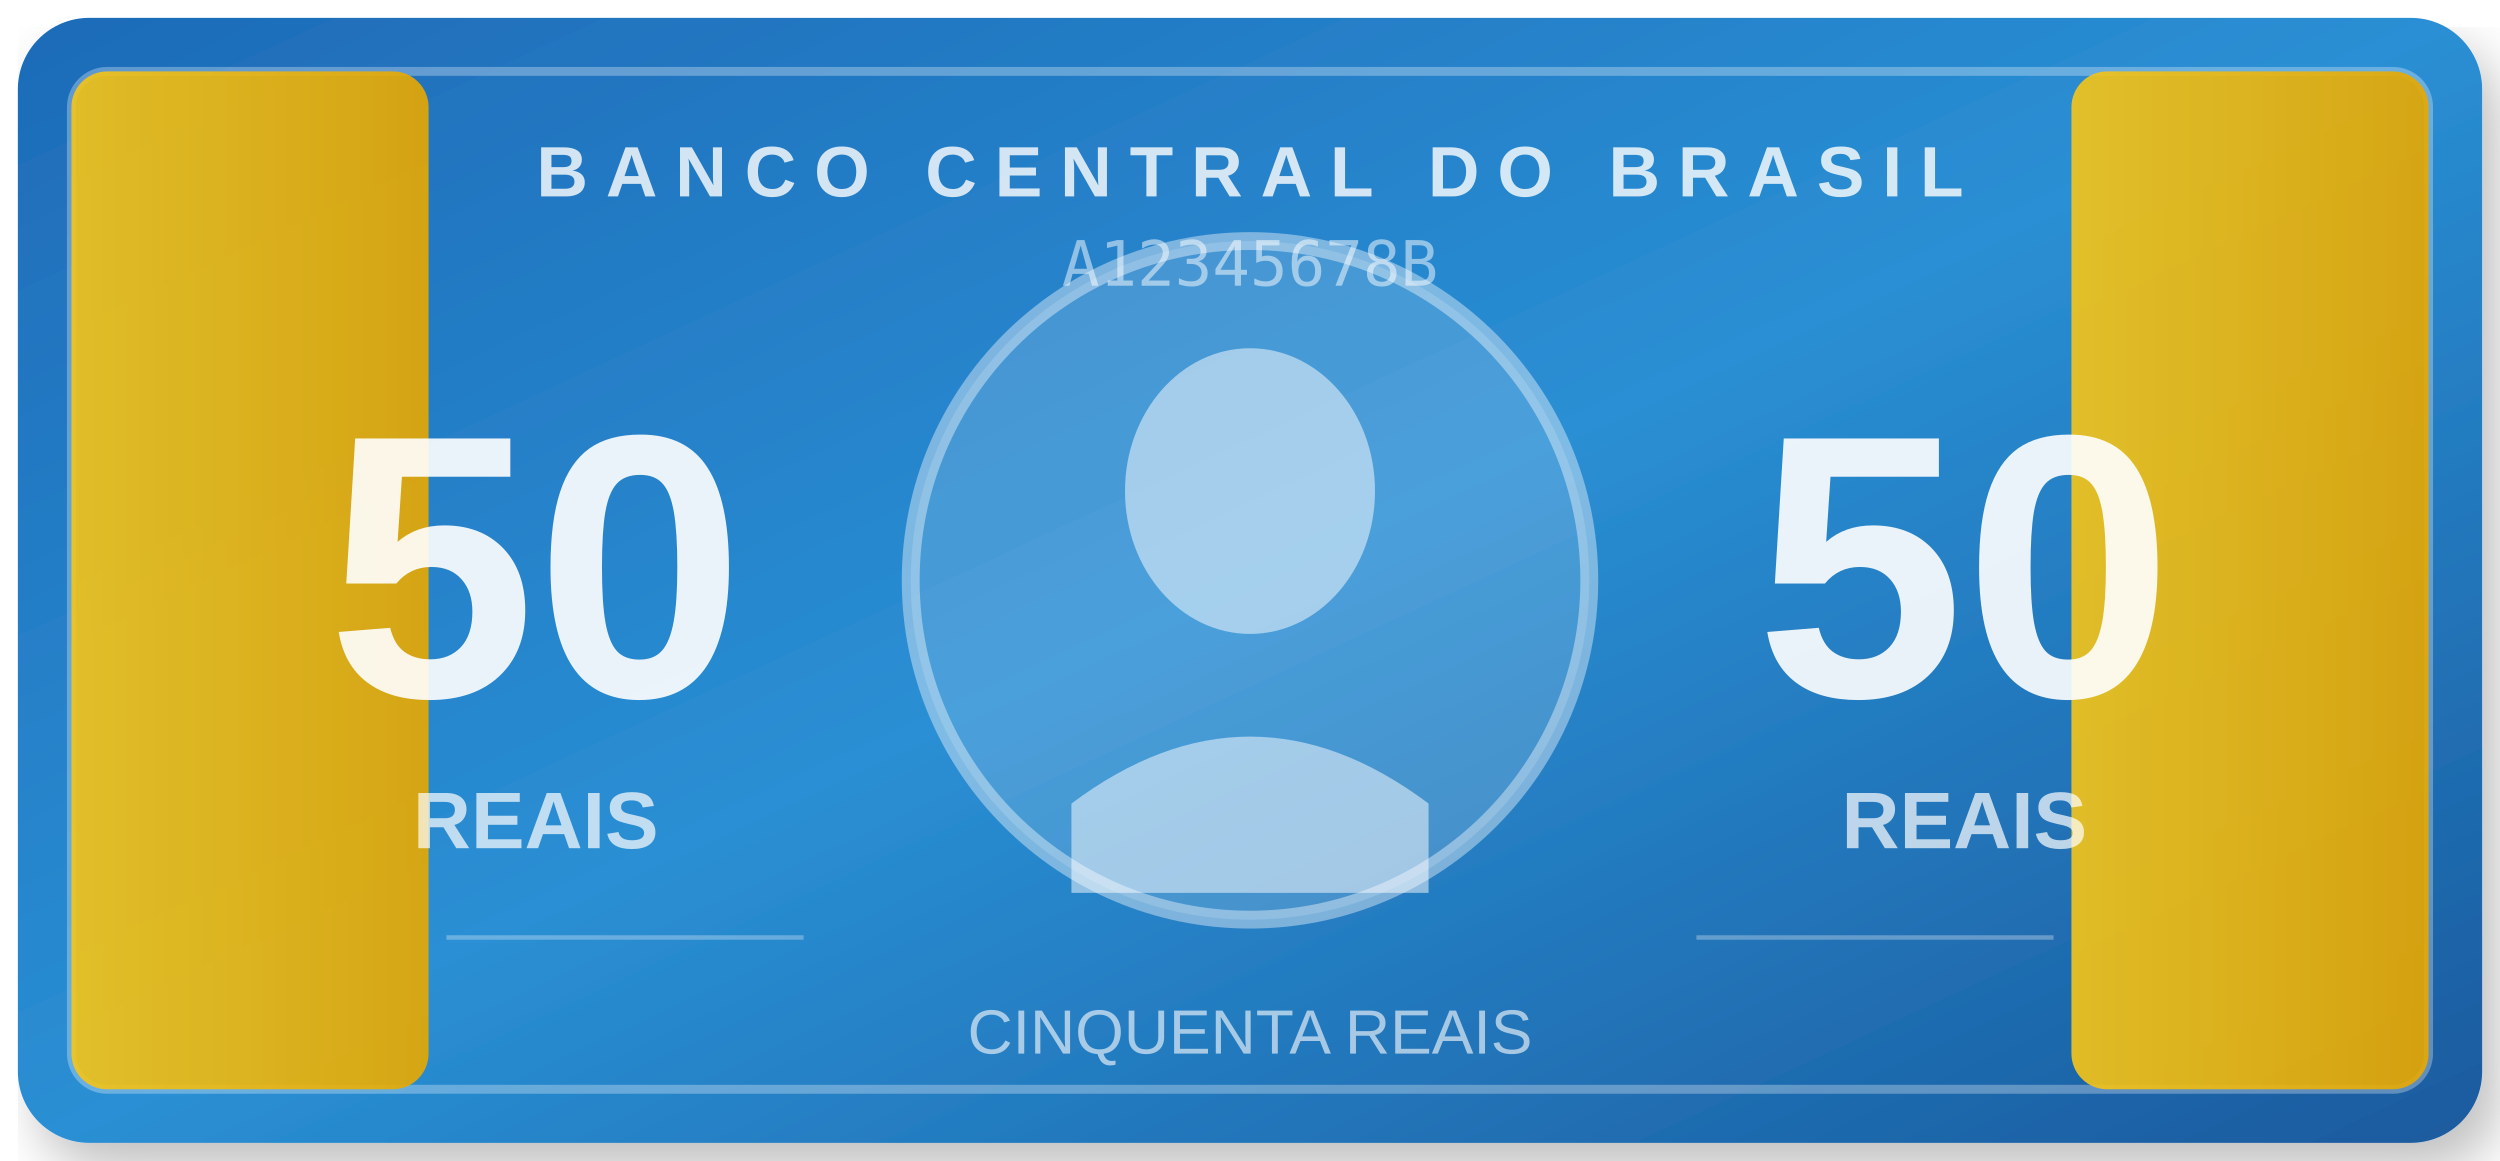
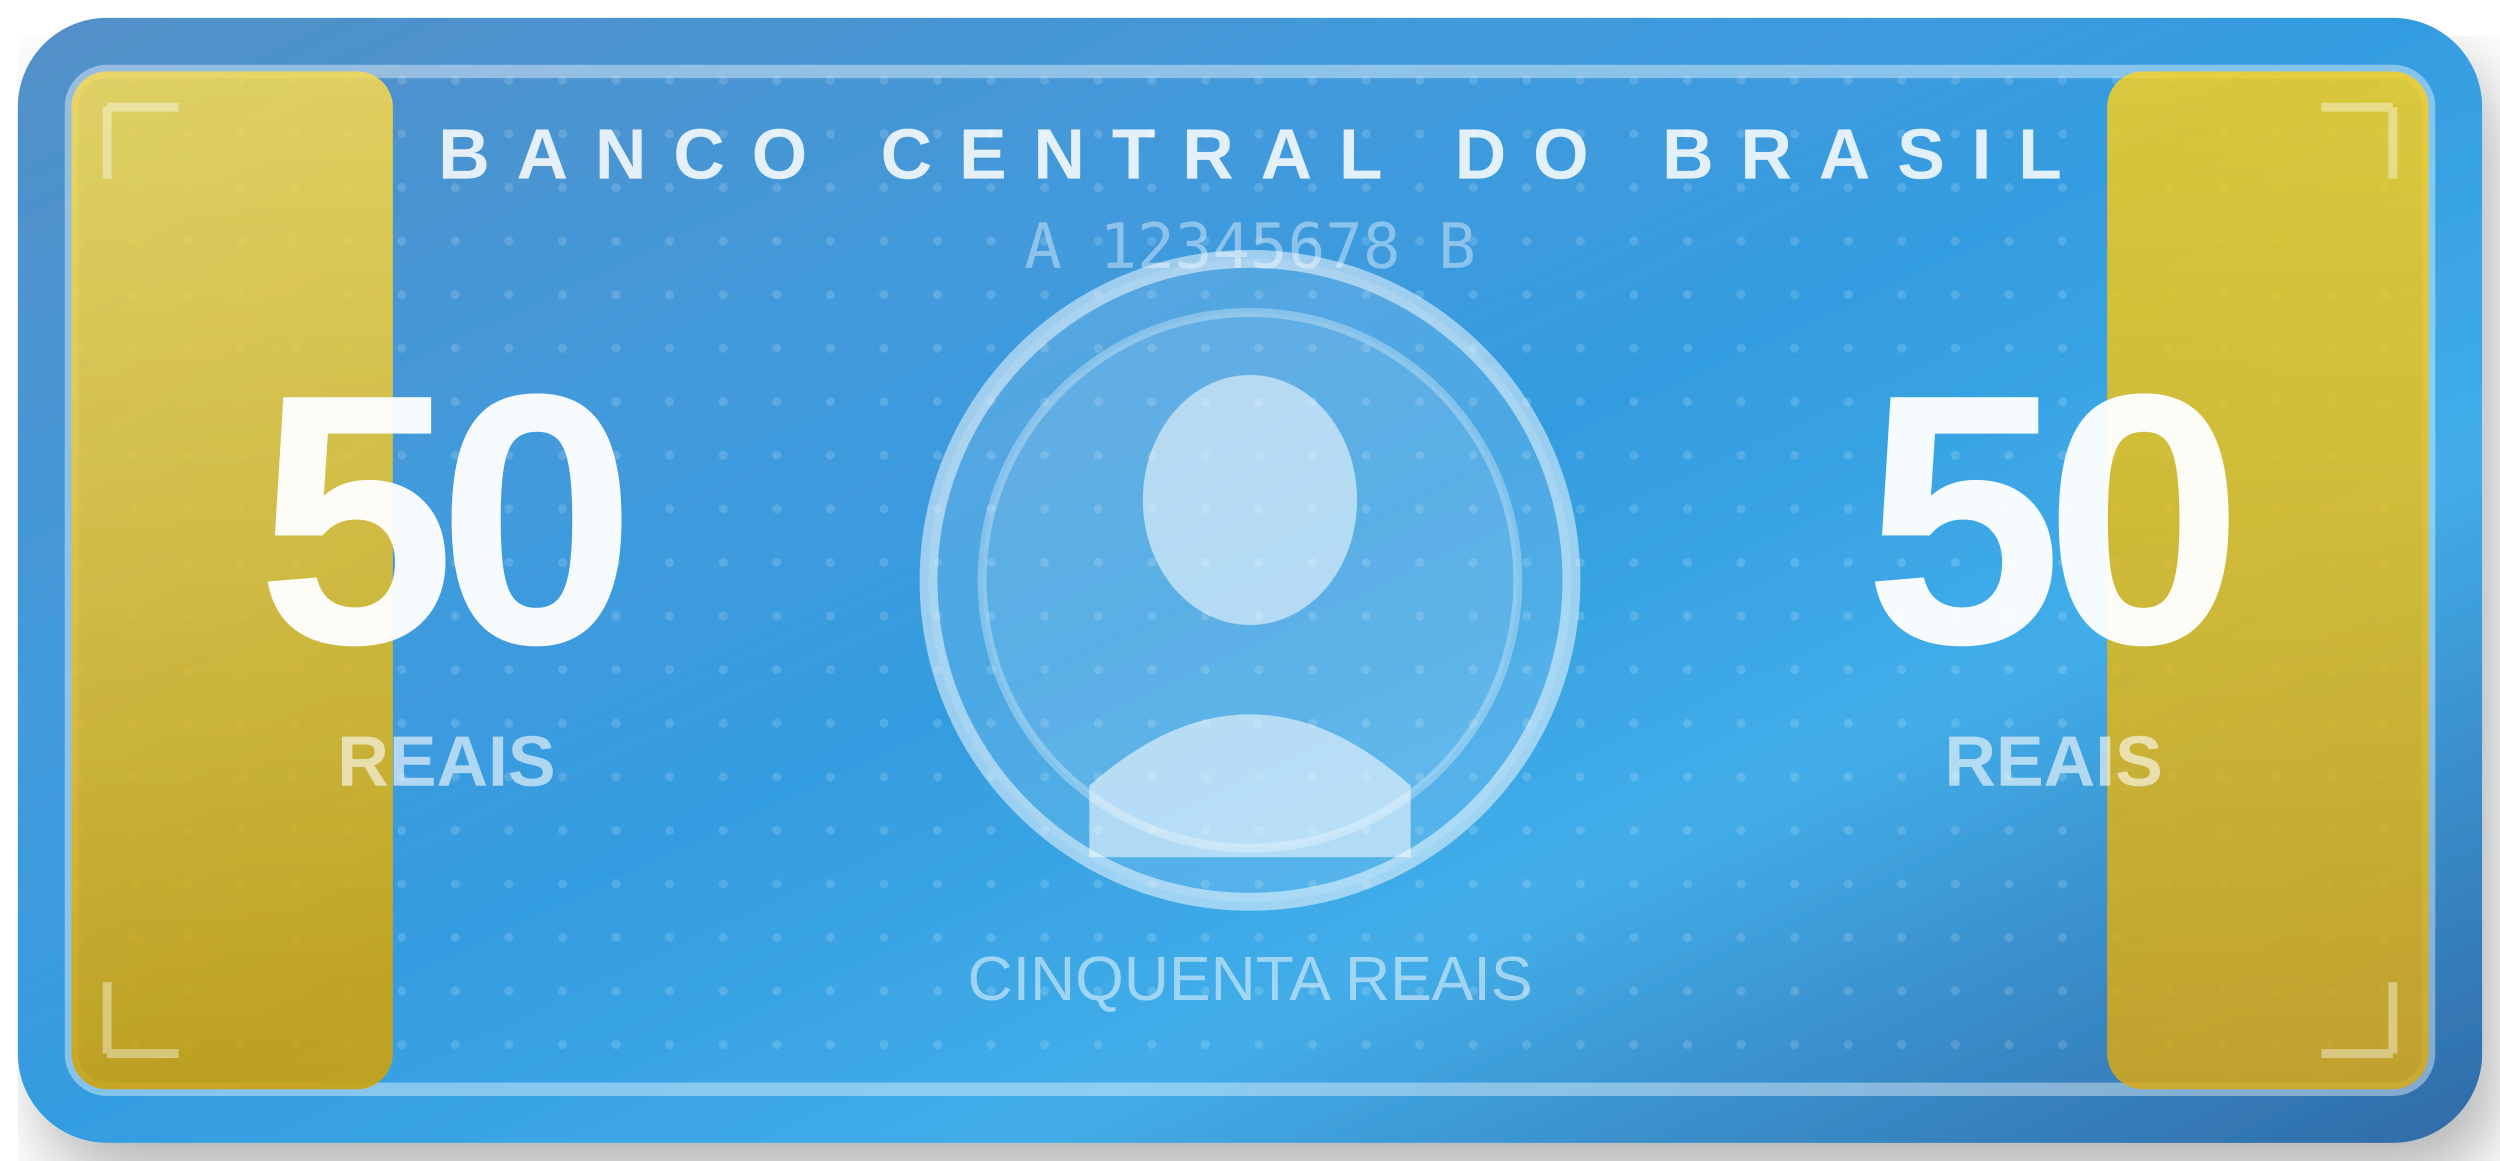
<svg xmlns="http://www.w3.org/2000/svg" viewBox="0 0 280 130" width="280" height="130">
  <defs>
    <linearGradient id="bg" x1="0" y1="0" x2="1" y2="1">
-       <stop offset="0%" stop-color="#1e6bb8" />
-       <stop offset="50%" stop-color="#2a8fd4" />
+       <stop offset="0%" stop-color="#1a6bb5" />
+       <stop offset="30%" stop-color="#2d8fd8" />
+       <stop offset="70%" stop-color="#3aaae8" />
      <stop offset="100%" stop-color="#1a5a9e" />
    </linearGradient>
-     <linearGradient id="accent" x1="0" y1="0" x2="1" y2="0">
-       <stop offset="0%" stop-color="#f5c518" />
-       <stop offset="100%" stop-color="#e8a800" />
+     <linearGradient id="accent" x1="0" y1="0" x2="0" y2="1">
+       <stop offset="0%" stop-color="#f5d020" />
+       <stop offset="100%" stop-color="#d4a000" />
+     </linearGradient>
+     <linearGradient id="shine" x1="0" y1="0" x2="1" y2="1">
+       <stop offset="0%" stop-color="rgba(255,255,255,0.25)" />
+       <stop offset="50%" stop-color="rgba(255,255,255,0)" />
+       <stop offset="100%" stop-color="rgba(255,255,255,0.1)" />
    </linearGradient>
    <filter id="shadow" x="-10%" y="-10%" width="120%" height="120%">
-       <feDropShadow dx="2" dy="3" stdDeviation="3" flood-color="#000" flood-opacity="0.25" />
+       <feDropShadow dx="2" dy="4" stdDeviation="4" flood-color="#000" flood-opacity="0.3" />
    </filter>
+     <pattern id="dots" x="0" y="0" width="6" height="6" patternUnits="userSpaceOnUse">
+       <circle cx="3" cy="3" r="0.5" fill="rgba(255,255,255,0.15)" />
+     </pattern>
  </defs>
-   <rect x="2" y="2" width="276" height="126" rx="8" ry="8" fill="url(#bg)" filter="url(#shadow)" />
-   <rect x="8" y="8" width="264" height="114" rx="4" ry="4" fill="none" stroke="rgba(255,255,255,0.3)" stroke-width="1" />
-   <rect x="8" y="8" width="40" height="114" rx="4" ry="4" fill="url(#accent)" opacity="0.9" />
-   <rect x="232" y="8" width="40" height="114" rx="4" ry="4" fill="url(#accent)" opacity="0.9" />
-   <circle cx="140" cy="65" r="38" fill="rgba(255,255,255,0.15)" stroke="rgba(255,255,255,0.4)" stroke-width="2" />
-   <ellipse cx="140" cy="55" rx="14" ry="16" fill="rgba(255,255,255,0.5)" />
-   <path d="M120,90 Q140,75 160,90 L160,100 L120,100 Z" fill="rgba(255,255,255,0.5)" />
-   <text x="60" y="78" font-family="Arial, sans-serif" font-size="42" font-weight="bold" fill="rgba(255,255,255,0.9)" text-anchor="middle">50</text>
-   <text x="220" y="78" font-family="Arial, sans-serif" font-size="42" font-weight="bold" fill="rgba(255,255,255,0.9)" text-anchor="middle">50</text>
-   <text x="60" y="95" font-family="Arial, sans-serif" font-size="9" font-weight="bold" fill="rgba(255,255,255,0.7)" text-anchor="middle">REAIS</text>
-   <text x="220" y="95" font-family="Arial, sans-serif" font-size="9" font-weight="bold" fill="rgba(255,255,255,0.7)" text-anchor="middle">REAIS</text>
-   <text x="140" y="22" font-family="Arial, sans-serif" font-size="8" font-weight="bold" fill="rgba(255,255,255,0.8)" text-anchor="middle" letter-spacing="2">BANCO CENTRAL DO BRASIL</text>
-   <text x="140" y="118" font-family="Arial, sans-serif" font-size="7" fill="rgba(255,255,255,0.6)" text-anchor="middle">CINQUENTA REAIS</text>
-   <line x1="50" y1="105" x2="90" y2="105" stroke="rgba(255,255,255,0.3)" stroke-width="0.5" />
-   <line x1="190" y1="105" x2="230" y2="105" stroke="rgba(255,255,255,0.3)" stroke-width="0.5" />
-   <text x="140" y="32" font-family="monospace" font-size="7" fill="rgba(255,255,255,0.5)" text-anchor="middle">A12345678B</text>
+   <rect x="2" y="2" width="276" height="126" rx="10" ry="10" fill="url(#bg)" filter="url(#shadow)" />
+   <rect x="8" y="8" width="264" height="114" rx="4" ry="4" fill="url(#dots)" />
+   <rect x="8" y="8" width="264" height="114" rx="4" ry="4" fill="none" stroke="rgba(255,255,255,0.4)" stroke-width="1.5" />
+   <rect x="8" y="8" width="36" height="114" rx="4" ry="4" fill="url(#accent)" opacity="0.85" />
+   <rect x="236" y="8" width="36" height="114" rx="4" ry="4" fill="url(#accent)" opacity="0.85" />
+   <rect x="2" y="2" width="276" height="126" rx="10" ry="10" fill="url(#shine)" />
+   <circle cx="140" cy="65" r="36" fill="rgba(255,255,255,0.12)" stroke="rgba(255,255,255,0.5)" stroke-width="2" />
+   <circle cx="140" cy="65" r="30" fill="rgba(255,255,255,0.08)" stroke="rgba(255,255,255,0.3)" stroke-width="1" />
+   <ellipse cx="140" cy="56" rx="12" ry="14" fill="rgba(255,255,255,0.55)" />
+   <path d="M122,88 Q140,72 158,88 L158,96 L122,96 Z" fill="rgba(255,255,255,0.55)" />
+   <text x="50" y="72" font-family="Arial Black, Arial, sans-serif" font-size="40" font-weight="900" fill="rgba(255,255,255,0.95)" text-anchor="middle" letter-spacing="-2">50</text>
+   <text x="230" y="72" font-family="Arial Black, Arial, sans-serif" font-size="40" font-weight="900" fill="rgba(255,255,255,0.95)" text-anchor="middle" letter-spacing="-2">50</text>
+   <text x="140" y="20" font-family="Arial, sans-serif" font-size="8" font-weight="bold" fill="rgba(255,255,255,0.85)" text-anchor="middle" letter-spacing="3">BANCO CENTRAL DO BRASIL</text>
+   <text x="50" y="88" font-family="Arial, sans-serif" font-size="8" font-weight="bold" fill="rgba(255,255,255,0.6)" text-anchor="middle">REAIS</text>
+   <text x="230" y="88" font-family="Arial, sans-serif" font-size="8" font-weight="bold" fill="rgba(255,255,255,0.6)" text-anchor="middle">REAIS</text>
+   <text x="140" y="112" font-family="Arial, sans-serif" font-size="7" fill="rgba(255,255,255,0.5)" text-anchor="middle">CINQUENTA REAIS</text>
+   <text x="140" y="30" font-family="monospace" font-size="7" fill="rgba(255,255,255,0.4)" text-anchor="middle">A 12345678 B</text>
+   <path d="M12,12 L20,12 M12,12 L12,20" stroke="rgba(255,255,255,0.4)" stroke-width="1" fill="none" />
+   <path d="M268,12 L260,12 M268,12 L268,20" stroke="rgba(255,255,255,0.4)" stroke-width="1" fill="none" />
+   <path d="M12,118 L20,118 M12,118 L12,110" stroke="rgba(255,255,255,0.4)" stroke-width="1" fill="none" />
+   <path d="M268,118 L260,118 M268,118 L268,110" stroke="rgba(255,255,255,0.4)" stroke-width="1" fill="none" />
</svg>
